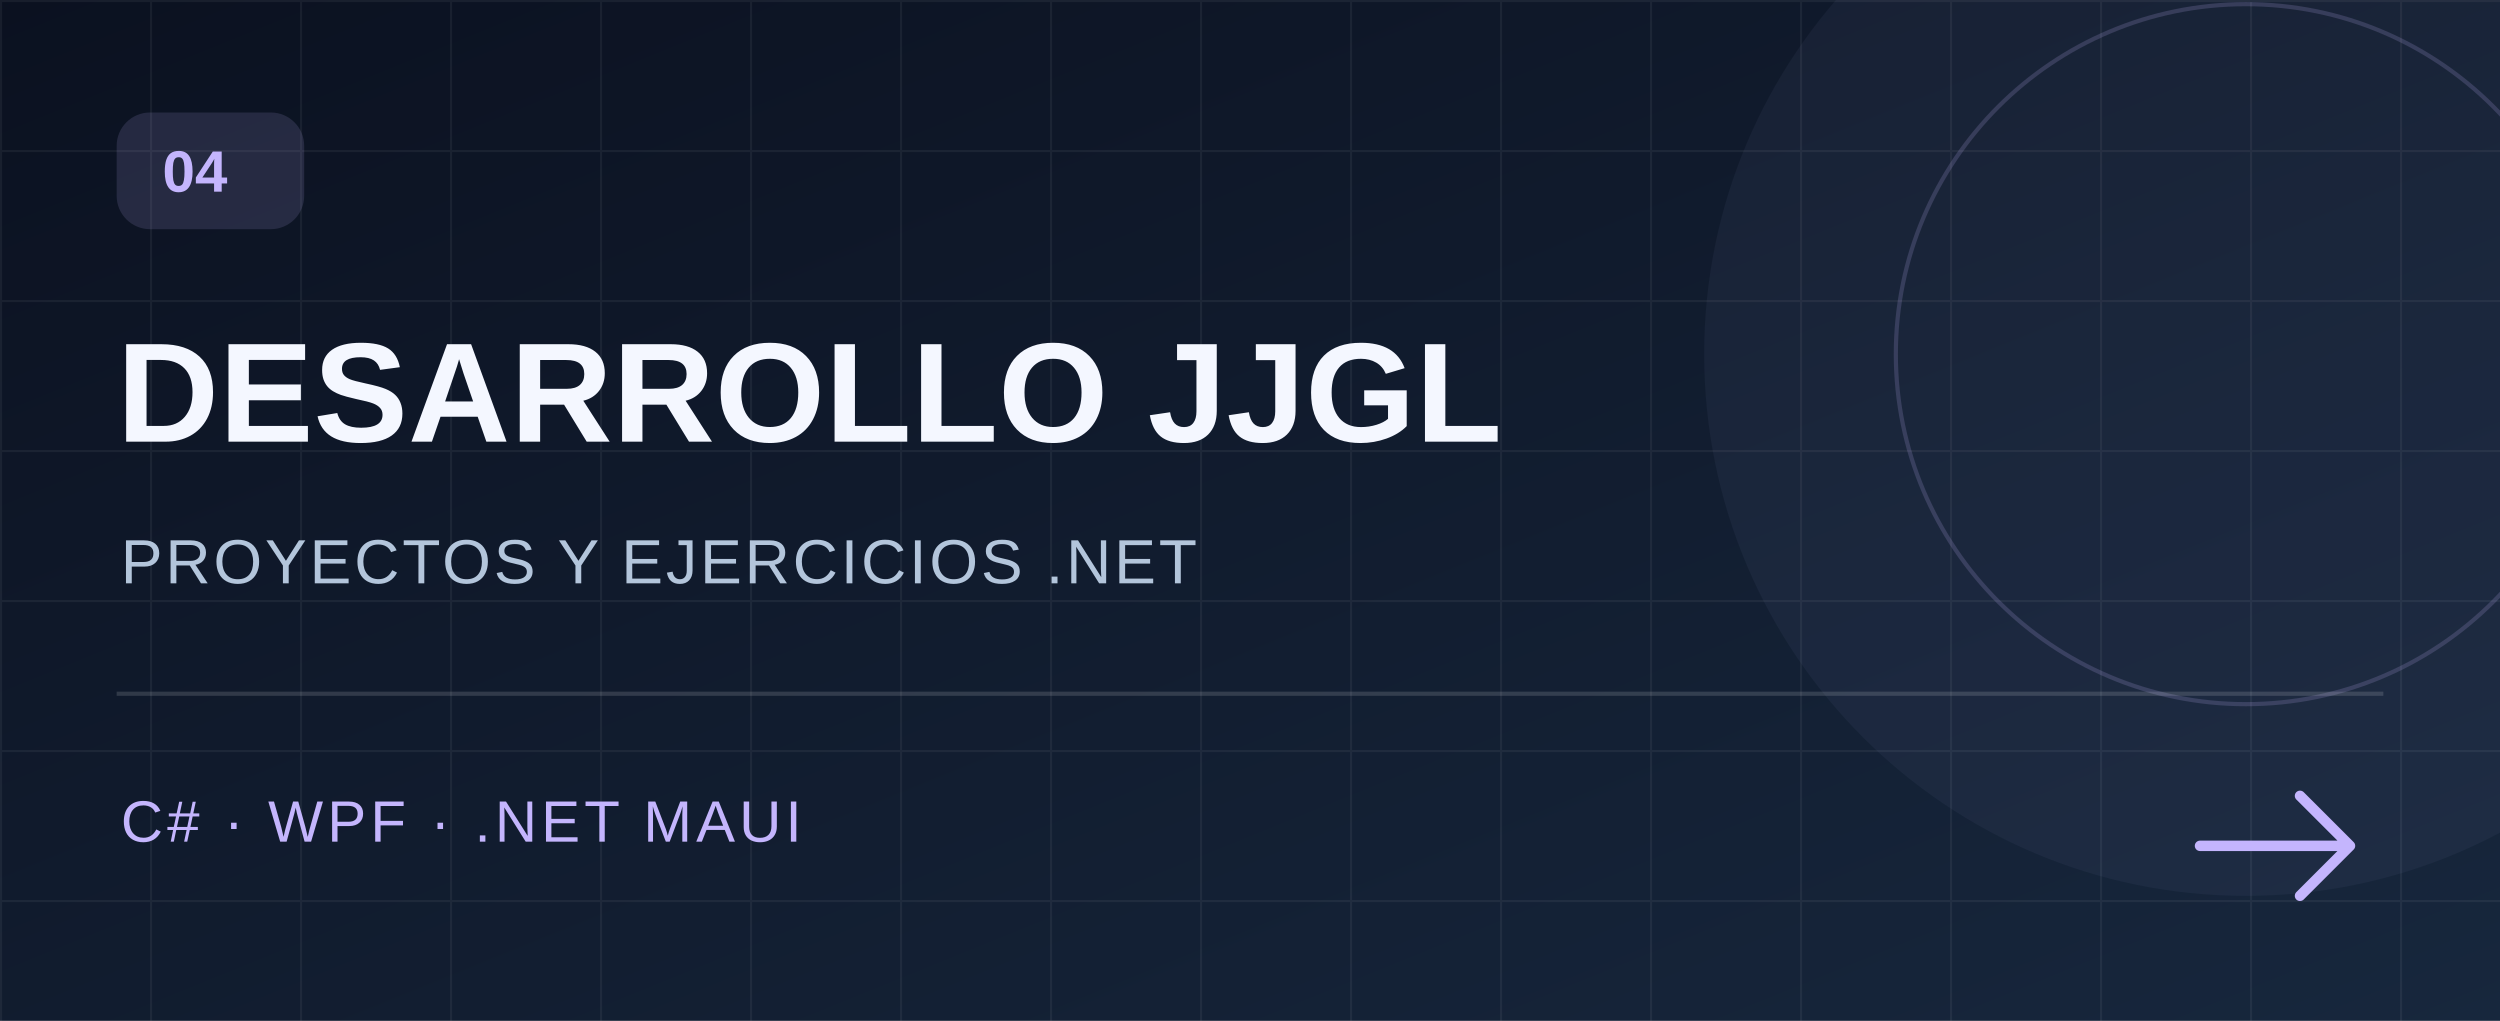
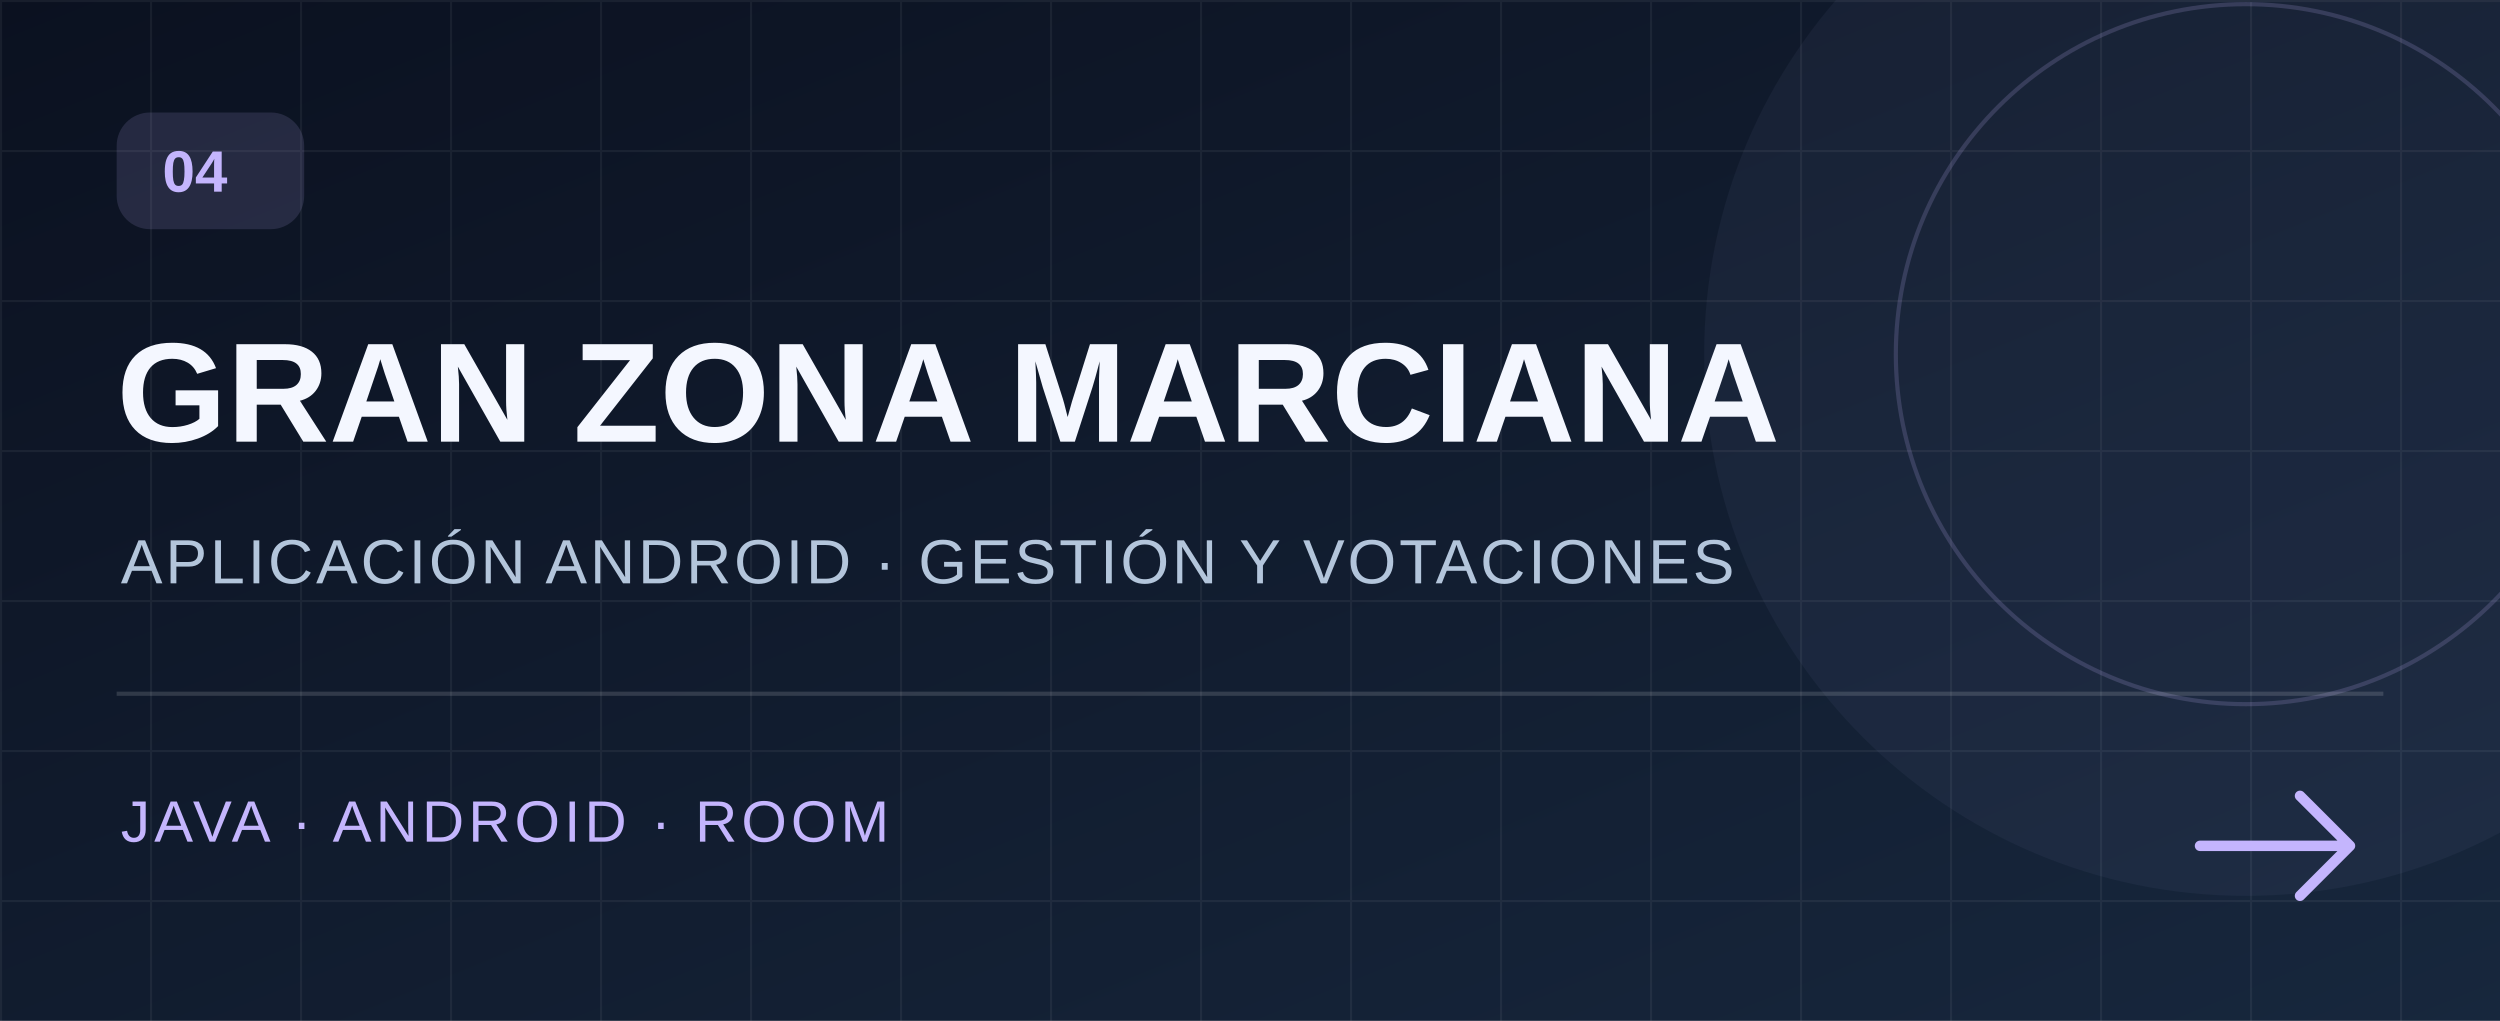
<svg xmlns="http://www.w3.org/2000/svg" width="600" height="245" viewBox="0 0 600 245" role="img">
  <defs>
    <linearGradient id="bg" x2="1" y2="1">
      <stop stop-color="#0b1120" />
      <stop offset="1" stop-color="#17273d" />
    </linearGradient>
-     <linearGradient id="accent">
-       <stop stop-color="#6ee7b7" />
-       <stop offset="1" stop-color="#67e8f9" />
-     </linearGradient>
    <pattern id="grid" width="36" height="36" patternUnits="userSpaceOnUse">
-       <path d="M36 0H0V36" fill="none" stroke="#ffffff" stroke-opacity=".055" />
+       <path d="M36 0H0V36" fill="none" stroke="#fff" stroke-opacity=".055" />
    </pattern>
  </defs>
-   <rect width="100%" height="100%" fill="url(#bg)" />
-   <rect width="100%" height="100%" fill="url(#grid)" />
-   <rect x="0" y="0" width="600" height="260" fill="none" />
+   <rect width="600" height="245" fill="url(#bg)" />
+   <rect width="600" height="245" fill="url(#grid)" />
  <circle cx="539" cy="85" r="130" fill="#c4b5fd" fill-opacity=".05" />
  <circle cx="539" cy="85" r="84" fill="none" stroke="#c4b5fd" stroke-opacity=".18" />
  <rect x="28" y="27" width="45" height="28" rx="8" fill="#c4b5fd" fill-opacity=".14" />
  <text x="39" y="46" fill="#c4b5fd" font-family="Arial" font-size="14" font-weight="bold">04</text>
-   <text x="28" y="106" fill="#f4f7ff" font-family="Arial,Helvetica,sans-serif" font-weight="bold" font-size="34">DESARROLLO JJGL</text>
-   <text x="29" y="140" fill="#b3c5db" font-family="Arial,Helvetica,sans-serif" font-size="15" letter-spacing=".7">PROYECTOS Y EJERCICIOS .NET</text>
-   <rect x="28" y="166" width="544" height="1" fill="#ffffff" fill-opacity=".14" />
-   <text x="29" y="202" fill="#c4b5fd" font-family="Arial,Helvetica,sans-serif" font-size="14" letter-spacing="1">C#   ·   WPF   ·   .NET MAUI</text>
+   <text x="28" y="106" fill="#f4f7ff" font-family="Arial,Helvetica,sans-serif" font-weight="bold" font-size="34">GRAN ZONA MARCIANA</text>
+   <text x="29" y="140" fill="#b3c5db" font-family="Arial,Helvetica,sans-serif" font-size="15" letter-spacing=".7">APLICACIÓN ANDROID · GESTIÓN Y VOTACIONES</text>
+   <rect x="28" y="166" width="544" height="1" fill="#fff" fill-opacity=".14" />
+   <text x="29" y="202" fill="#c4b5fd" font-family="Arial,Helvetica,sans-serif" font-size="14" letter-spacing="1">JAVA   ·   ANDROID   ·   ROOM</text>
  <path d="M528 203h36m-12 -12 12 12 -12 12" fill="none" stroke="#c4b5fd" stroke-width="2.5" stroke-linecap="round" stroke-linejoin="round" />
</svg>
